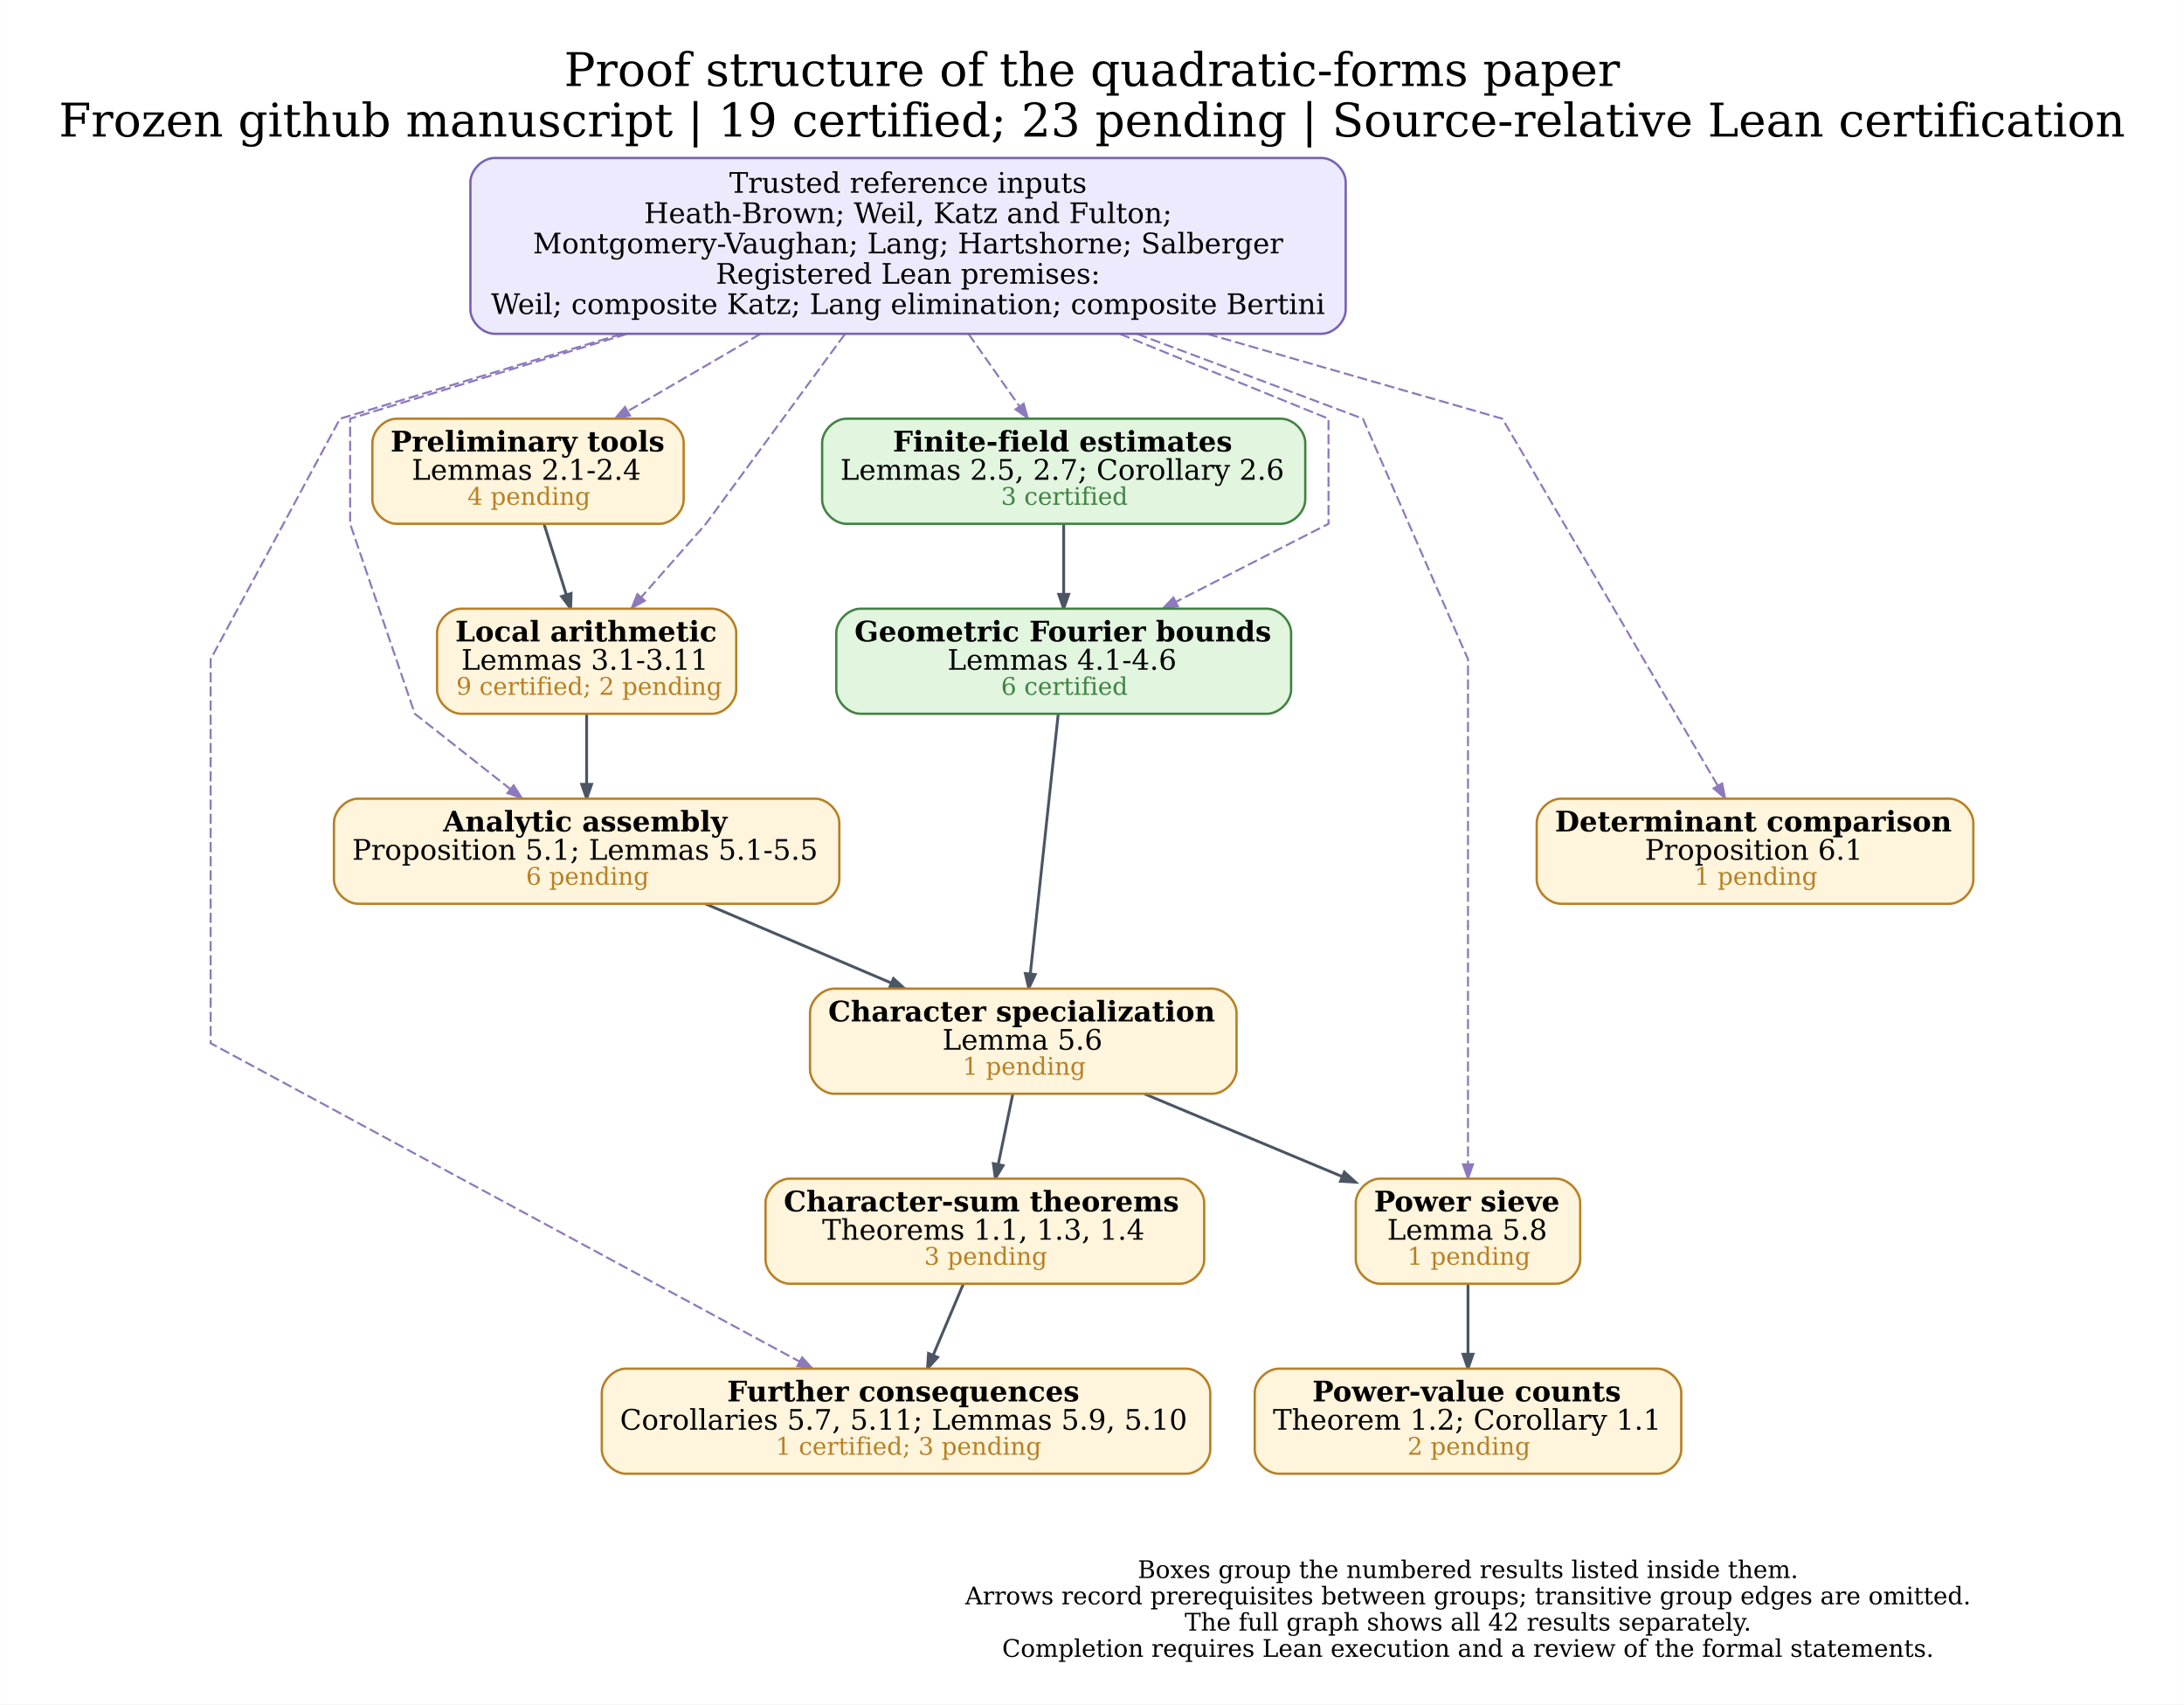
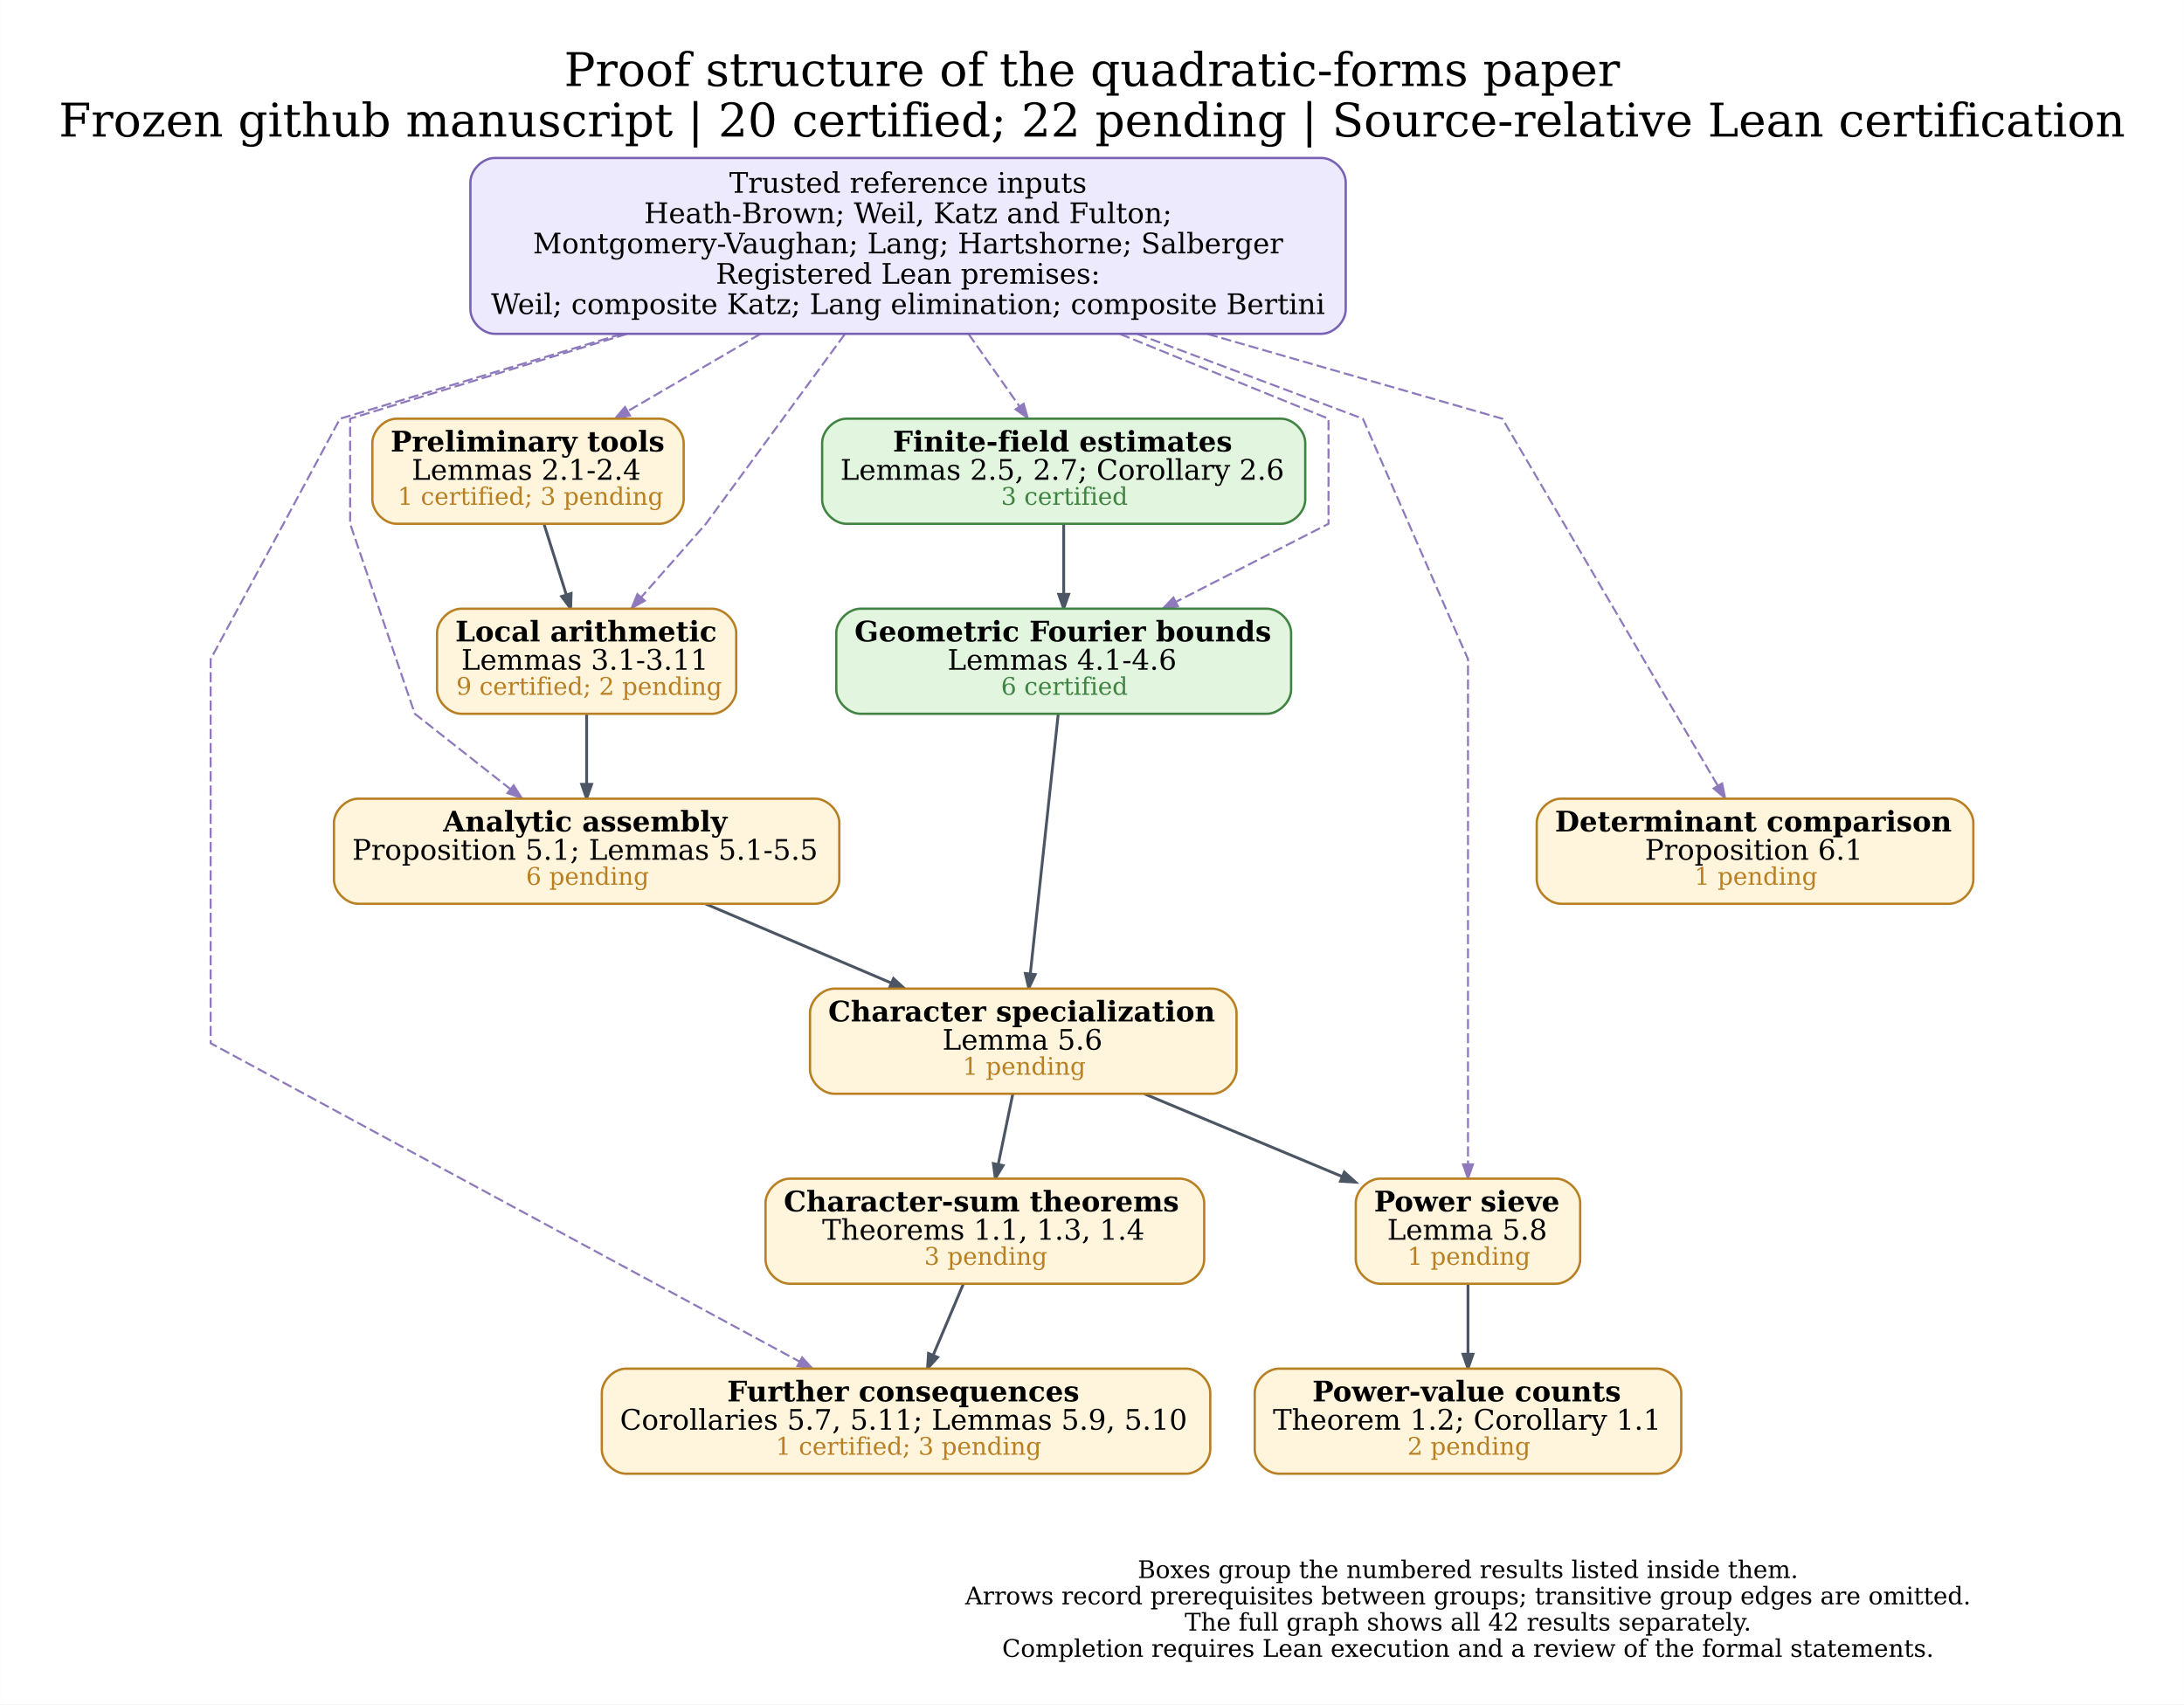
<svg xmlns="http://www.w3.org/2000/svg" xmlns:xlink="http://www.w3.org/1999/xlink" width="1080pt" height="843pt" viewBox="0.00 0.00 1080.32 843.32">
  <g id="graph0" class="graph" transform="scale(1 1) rotate(0) translate(20.16 823.16)">
    <polygon fill="white" stroke="transparent" points="-20.16,20.16 -20.16,-823.16 1060.16,-823.16 1060.16,20.16 -20.16,20.16" />
    <text text-anchor="middle" x="520" y="-780.6" font-family="DejaVu Serif" font-size="23.00">Proof structure of the quadratic-forms paper</text>
-     <text text-anchor="middle" x="520" y="-755.6" font-family="DejaVu Serif" font-size="23.00">Frozen github manuscript | 19 certified; 23 pending | Source-relative Lean certification</text>
+     <text text-anchor="middle" x="520" y="-755.6" font-family="DejaVu Serif" font-size="23.00">Frozen github manuscript | 20 certified; 22 pending | Source-relative Lean certification</text>
    <g id="edge16" class="edge">
      <path fill="none" stroke="#8d79bc" stroke-dasharray="5,2" d="M355.78,-657.85C333.82,-645.06 310.27,-631.35 290.25,-619.69" />
      <polygon fill="#8d79bc" stroke="#8d79bc" points="291.44,-617.54 284.16,-616.14 288.97,-621.78 291.44,-617.54" />
    </g>
    <g id="edge12" class="edge">
      <path fill="none" stroke="#8d79bc" stroke-dasharray="5,2" d="M458.99,-657.85C467.33,-645.99 476.23,-633.34 484.01,-622.27" />
      <polygon fill="#8d79bc" stroke="#8d79bc" points="486.19,-623.43 488.21,-616.3 482.18,-620.61 486.19,-623.43" />
    </g>
    <g id="edge15" class="edge">
      <path fill="none" stroke="#8d79bc" stroke-dasharray="5,2" d="M397.63,-657.69C368.31,-617.65 329,-564 329,-564 329,-564 312.59,-545.36 297.07,-527.74" />
      <polygon fill="#8d79bc" stroke="#8d79bc" points="298.77,-525.96 292.31,-522.33 295.09,-529.2 298.77,-525.96" />
    </g>
    <g id="edge14" class="edge">
      <path fill="none" stroke="#8d79bc" stroke-dasharray="5,2" d="M533.91,-657.88C585.61,-636.88 637,-616 637,-616 637,-616 637,-564 637,-564 637,-564 597.41,-543.75 561.75,-525.51" />
      <polygon fill="#8d79bc" stroke="#8d79bc" points="562.5,-523.15 555.15,-522.14 560.27,-527.51 562.5,-523.15" />
    </g>
    <g id="edge10" class="edge">
      <path fill="none" stroke="#8d79bc" stroke-dasharray="5,2" d="M289.79,-657.88C221.19,-636.88 153,-616 153,-616 153,-616 153,-564 153,-564 153,-564 185,-470 185,-470 185,-470 209.47,-450.71 232.15,-432.83" />
      <polygon fill="#8d79bc" stroke="#8d79bc" points="233.88,-434.59 237.87,-428.33 230.85,-430.74 233.88,-434.59" />
    </g>
    <g id="edge17" class="edge">
      <path fill="none" stroke="#8d79bc" stroke-dasharray="5,2" d="M542.49,-657.88C598.41,-636.88 654,-616 654,-616 654,-616 706,-497 706,-497 706,-497 706,-497 706,-401 706,-401 706,-300.53 706,-247.27" />
      <polygon fill="#8d79bc" stroke="#8d79bc" points="708.45,-247.08 706,-240.08 703.55,-247.08 708.45,-247.08" />
    </g>
    <g id="edge11" class="edge">
      <path fill="none" stroke="#8d79bc" stroke-dasharray="5,2" d="M287.27,-657.88C217.43,-636.88 148,-616 148,-616 148,-616 84,-497 84,-497 84,-497 84,-497 84,-307 84,-307 279.05,-201.54 375.41,-149.44" />
      <polygon fill="#8d79bc" stroke="#8d79bc" points="376.61,-151.57 381.61,-146.08 374.28,-147.26 376.61,-151.57" />
    </g>
    <g id="edge13" class="edge">
      <path fill="none" stroke="#8d79bc" stroke-dasharray="5,2" d="M577.29,-657.88C650.36,-636.88 723,-616 723,-616 723,-616 794.74,-493.76 829.52,-434.49" />
      <polygon fill="#8d79bc" stroke="#8d79bc" points="831.74,-435.55 833.17,-428.27 827.51,-433.07 831.74,-435.55" />
    </g>
    <g id="edge8" class="edge">
      <path fill="none" stroke="#4b5563" stroke-width="1.4" d="M248.92,-563.86C252.31,-553.11 256.31,-540.43 259.91,-529.02" />
      <polygon fill="#4b5563" stroke="#4b5563" stroke-width="1.4" points="262.32,-529.52 262.09,-522.11 257.64,-528.05 262.32,-529.52" />
    </g>
    <g id="edge4" class="edge">
      <path fill="none" stroke="#4b5563" stroke-width="1.4" d="M506,-563.86C506,-553.21 506,-540.67 506,-529.34" />
      <polygon fill="#4b5563" stroke="#4b5563" stroke-width="1.4" points="508.45,-529.11 506,-522.11 503.55,-529.11 508.45,-529.11" />
    </g>
    <g id="edge6" class="edge">
      <path fill="none" stroke="#4b5563" stroke-width="1.4" d="M270,-469.86C270,-459.21 270,-446.67 270,-435.34" />
      <polygon fill="#4b5563" stroke="#4b5563" stroke-width="1.4" points="272.45,-435.11 270,-428.11 267.55,-435.11 272.45,-435.11" />
    </g>
    <g id="edge5" class="edge">
      <path fill="none" stroke="#4b5563" stroke-width="1.4" d="M503.3,-469.92C499.72,-436.63 493.4,-377.84 489.47,-341.28" />
      <polygon fill="#4b5563" stroke="#4b5563" stroke-width="1.4" points="491.9,-340.98 488.72,-334.28 487.03,-341.5 491.9,-340.98" />
    </g>
    <g id="edge1" class="edge">
      <path fill="none" stroke="#4b5563" stroke-width="1.4" d="M328.74,-375.98C357.19,-363.86 391.45,-349.27 420.72,-336.8" />
      <polygon fill="#4b5563" stroke="#4b5563" stroke-width="1.4" points="421.79,-339.01 427.27,-334.01 419.87,-334.5 421.79,-339.01" />
    </g>
    <g id="edge3" class="edge">
      <path fill="none" stroke="#4b5563" stroke-width="1.4" d="M545.83,-281.98C576.24,-269.27 613.16,-253.83 643.88,-240.98" />
      <polygon fill="#4b5563" stroke="#4b5563" stroke-width="1.4" points="644.83,-243.24 650.34,-238.27 642.94,-238.72 644.83,-243.24" />
    </g>
    <g id="edge2" class="edge">
      <path fill="none" stroke="#4b5563" stroke-width="1.4" d="M480.81,-281.86C478.59,-271.11 475.97,-258.43 473.61,-247.02" />
      <polygon fill="#4b5563" stroke="#4b5563" stroke-width="1.4" points="476,-246.47 472.19,-240.11 471.2,-247.46 476,-246.47" />
    </g>
    <g id="edge9" class="edge">
      <path fill="none" stroke="#4b5563" stroke-width="1.4" d="M706,-187.86C706,-177.21 706,-164.67 706,-153.34" />
      <polygon fill="#4b5563" stroke="#4b5563" stroke-width="1.4" points="708.45,-153.11 706,-146.11 703.55,-153.11 708.45,-153.11" />
    </g>
    <g id="edge7" class="edge">
      <path fill="none" stroke="#4b5563" stroke-width="1.4" d="M456.34,-187.86C451.74,-177.01 446.31,-164.19 441.44,-152.7" />
      <polygon fill="#4b5563" stroke="#4b5563" stroke-width="1.4" points="443.63,-151.6 438.64,-146.11 439.12,-153.51 443.63,-151.6" />
    </g>
    <g id="node1" class="node">
      <path fill="#eeeafd" stroke="#7762b4" stroke-width="1.15" d="M633.5,-745C633.5,-745 224.5,-745 224.5,-745 218.5,-745 212.5,-739 212.5,-733 212.5,-733 212.5,-670 212.5,-670 212.5,-664 218.5,-658 224.5,-658 224.5,-658 633.5,-658 633.5,-658 639.5,-658 645.5,-664 645.5,-670 645.5,-670 645.5,-733 645.5,-733 645.5,-739 639.5,-745 633.5,-745" />
      <text text-anchor="middle" x="429" y="-727.8" font-family="DejaVu Serif" font-size="14.00">Trusted reference inputs</text>
      <text text-anchor="middle" x="429" y="-712.8" font-family="DejaVu Serif" font-size="14.00">Heath-Brown; Weil, Katz and Fulton;</text>
      <text text-anchor="middle" x="429" y="-697.8" font-family="DejaVu Serif" font-size="14.00">Montgomery-Vaughan; Lang; Hartshorne; Salberger</text>
      <text text-anchor="middle" x="429" y="-682.8" font-family="DejaVu Serif" font-size="14.00">Registered Lean premises:</text>
      <text text-anchor="middle" x="429" y="-667.8" font-family="DejaVu Serif" font-size="14.00">Weil; composite Katz; Lang elimination; composite Bertini</text>
    </g>
    <g id="node2" class="node">
      <g id="a_node2">
-         <a xlink:href="https://github.com/nicolasrobles/quaternary-quadratic-forms/blob/main/INVENTORY.md" xlink:title="&lt;B&gt;Preliminary tools&lt;/B&gt;&lt;BR/&gt;Lemmas 2.1-2.4&lt;BR/&gt;&lt;FONT POINT-SIZE=&quot;12&quot; COLOR=&quot;#b88023&quot;&gt;4 pending&lt;/FONT&gt;" target="_blank">
+         <a xlink:href="https://github.com/nicolasrobles/quaternary-quadratic-forms/blob/main/INVENTORY.md" xlink:title="&lt;B&gt;Preliminary tools&lt;/B&gt;&lt;BR/&gt;Lemmas 2.1-2.4&lt;BR/&gt;&lt;FONT POINT-SIZE=&quot;12&quot; COLOR=&quot;#b88023&quot;&gt;1 certified; 3 pending&lt;/FONT&gt;" target="_blank">
          <path fill="#fff4dc" stroke="#b88023" stroke-width="1.15" d="M306,-616C306,-616 176,-616 176,-616 170,-616 164,-610 164,-604 164,-604 164,-576 164,-576 164,-570 170,-564 176,-564 176,-564 306,-564 306,-564 312,-564 318,-570 318,-576 318,-576 318,-604 318,-604 318,-610 312,-616 306,-616" />
          <text text-anchor="start" x="173" y="-599.8" font-family="DejaVu Serif" font-weight="bold" font-size="14.00">Preliminary tools</text>
          <text text-anchor="start" x="183.5" y="-585.8" font-family="DejaVu Serif" font-size="14.00">Lemmas 2.1-2.4</text>
-           <text text-anchor="start" x="211" y="-573.4" font-family="DejaVu Serif" font-size="12.00" fill="#b88023">4 pending</text>
+           <text text-anchor="start" x="176.5" y="-573.4" font-family="DejaVu Serif" font-size="12.00" fill="#b88023">1 certified; 3 pending</text>
        </a>
      </g>
    </g>
    <g id="node3" class="node">
      <g id="a_node3">
        <a xlink:href="https://github.com/nicolasrobles/quaternary-quadratic-forms/blob/main/INVENTORY.md" xlink:title="&lt;B&gt;Finite-field estimates&lt;/B&gt;&lt;BR/&gt;Lemmas 2.5, 2.7; Corollary 2.6&lt;BR/&gt;&lt;FONT POINT-SIZE=&quot;12&quot; COLOR=&quot;#408342&quot;&gt;3 certified&lt;/FONT&gt;" target="_blank">
          <path fill="#e1f5df" stroke="#408342" stroke-width="1.15" d="M613.5,-616C613.5,-616 398.5,-616 398.5,-616 392.5,-616 386.5,-610 386.5,-604 386.5,-604 386.5,-576 386.5,-576 386.5,-570 392.5,-564 398.5,-564 398.5,-564 613.5,-564 613.5,-564 619.5,-564 625.5,-570 625.5,-576 625.5,-576 625.5,-604 625.5,-604 625.5,-610 619.5,-616 613.5,-616" />
          <text text-anchor="start" x="421.5" y="-599.8" font-family="DejaVu Serif" font-weight="bold" font-size="14.00">Finite-field estimates</text>
          <text text-anchor="start" x="395.5" y="-585.8" font-family="DejaVu Serif" font-size="14.00">Lemmas 2.5, 2.7; Corollary 2.6</text>
          <text text-anchor="start" x="475" y="-573.4" font-family="DejaVu Serif" font-size="12.00" fill="#408342">3 certified</text>
        </a>
      </g>
    </g>
    <g id="node4" class="node">
      <g id="a_node4">
        <a xlink:href="https://github.com/nicolasrobles/quaternary-quadratic-forms/blob/main/INVENTORY.md" xlink:title="&lt;B&gt;Local arithmetic&lt;/B&gt;&lt;BR/&gt;Lemmas 3.1-3.11&lt;BR/&gt;&lt;FONT POINT-SIZE=&quot;12&quot; COLOR=&quot;#b88023&quot;&gt;9 certified; 2 pending&lt;/FONT&gt;" target="_blank">
          <path fill="#fff4dc" stroke="#b88023" stroke-width="1.15" d="M332,-522C332,-522 208,-522 208,-522 202,-522 196,-516 196,-510 196,-510 196,-482 196,-482 196,-476 202,-470 208,-470 208,-470 332,-470 332,-470 338,-470 344,-476 344,-482 344,-482 344,-510 344,-510 344,-516 338,-522 332,-522" />
          <text text-anchor="start" x="205" y="-505.8" font-family="DejaVu Serif" font-weight="bold" font-size="14.00">Local arithmetic</text>
          <text text-anchor="start" x="208" y="-491.8" font-family="DejaVu Serif" font-size="14.00">Lemmas 3.1-3.11</text>
          <text text-anchor="start" x="205.5" y="-479.4" font-family="DejaVu Serif" font-size="12.00" fill="#b88023">9 certified; 2 pending</text>
        </a>
      </g>
    </g>
    <g id="node5" class="node">
      <g id="a_node5">
        <a xlink:href="https://github.com/nicolasrobles/quaternary-quadratic-forms/blob/main/INVENTORY.md" xlink:title="&lt;B&gt;Geometric Fourier bounds&lt;/B&gt;&lt;BR/&gt;Lemmas 4.1-4.6&lt;BR/&gt;&lt;FONT POINT-SIZE=&quot;12&quot; COLOR=&quot;#408342&quot;&gt;6 certified&lt;/FONT&gt;" target="_blank">
          <path fill="#e1f5df" stroke="#408342" stroke-width="1.15" d="M606.5,-522C606.5,-522 405.5,-522 405.5,-522 399.5,-522 393.5,-516 393.5,-510 393.5,-510 393.5,-482 393.5,-482 393.5,-476 399.5,-470 405.5,-470 405.5,-470 606.5,-470 606.5,-470 612.5,-470 618.5,-476 618.5,-482 618.5,-482 618.5,-510 618.5,-510 618.5,-516 612.5,-522 606.5,-522" />
          <text text-anchor="start" x="402.5" y="-505.8" font-family="DejaVu Serif" font-weight="bold" font-size="14.00">Geometric Fourier bounds</text>
          <text text-anchor="start" x="448.5" y="-491.8" font-family="DejaVu Serif" font-size="14.00">Lemmas 4.1-4.6</text>
          <text text-anchor="start" x="475" y="-479.4" font-family="DejaVu Serif" font-size="12.00" fill="#408342">6 certified</text>
        </a>
      </g>
    </g>
    <g id="node6" class="node">
      <g id="a_node6">
        <a xlink:href="https://github.com/nicolasrobles/quaternary-quadratic-forms/blob/main/INVENTORY.md" xlink:title="&lt;B&gt;Analytic assembly&lt;/B&gt;&lt;BR/&gt;Proposition 5.1; Lemmas 5.1-5.5&lt;BR/&gt;&lt;FONT POINT-SIZE=&quot;12&quot; COLOR=&quot;#b88023&quot;&gt;6 pending&lt;/FONT&gt;" target="_blank">
          <path fill="#fff4dc" stroke="#b88023" stroke-width="1.15" d="M383,-428C383,-428 157,-428 157,-428 151,-428 145,-422 145,-416 145,-416 145,-388 145,-388 145,-382 151,-376 157,-376 157,-376 383,-376 383,-376 389,-376 395,-382 395,-388 395,-388 395,-416 395,-416 395,-422 389,-428 383,-428" />
          <text text-anchor="start" x="199" y="-411.8" font-family="DejaVu Serif" font-weight="bold" font-size="14.00">Analytic assembly</text>
          <text text-anchor="start" x="154" y="-397.8" font-family="DejaVu Serif" font-size="14.00">Proposition 5.1; Lemmas 5.1-5.5</text>
          <text text-anchor="start" x="240" y="-385.4" font-family="DejaVu Serif" font-size="12.00" fill="#b88023">6 pending</text>
        </a>
      </g>
    </g>
    <g id="node7" class="node">
      <g id="a_node7">
        <a xlink:href="https://github.com/nicolasrobles/quaternary-quadratic-forms/blob/main/INVENTORY.md" xlink:title="&lt;B&gt;Character specialization&lt;/B&gt;&lt;BR/&gt;Lemma 5.6&lt;BR/&gt;&lt;FONT POINT-SIZE=&quot;12&quot; COLOR=&quot;#b88023&quot;&gt;1 pending&lt;/FONT&gt;" target="_blank">
          <path fill="#fff4dc" stroke="#b88023" stroke-width="1.15" d="M579.5,-334C579.5,-334 392.5,-334 392.5,-334 386.5,-334 380.5,-328 380.5,-322 380.5,-322 380.5,-294 380.5,-294 380.5,-288 386.5,-282 392.5,-282 392.5,-282 579.5,-282 579.5,-282 585.5,-282 591.5,-288 591.5,-294 591.5,-294 591.5,-322 591.5,-322 591.5,-328 585.5,-334 579.5,-334" />
          <text text-anchor="start" x="389.5" y="-317.8" font-family="DejaVu Serif" font-weight="bold" font-size="14.00">Character specialization</text>
          <text text-anchor="start" x="446" y="-303.8" font-family="DejaVu Serif" font-size="14.00">Lemma 5.6</text>
          <text text-anchor="start" x="456" y="-291.4" font-family="DejaVu Serif" font-size="12.00" fill="#b88023">1 pending</text>
        </a>
      </g>
    </g>
    <g id="node8" class="node">
      <g id="a_node8">
        <a xlink:href="https://github.com/nicolasrobles/quaternary-quadratic-forms/blob/main/INVENTORY.md" xlink:title="&lt;B&gt;Power sieve&lt;/B&gt;&lt;BR/&gt;Lemma 5.8&lt;BR/&gt;&lt;FONT POINT-SIZE=&quot;12&quot; COLOR=&quot;#b88023&quot;&gt;1 pending&lt;/FONT&gt;" target="_blank">
          <path fill="#fff4dc" stroke="#b88023" stroke-width="1.15" d="M749.5,-240C749.5,-240 662.5,-240 662.5,-240 656.5,-240 650.5,-234 650.5,-228 650.5,-228 650.5,-200 650.5,-200 650.5,-194 656.5,-188 662.5,-188 662.5,-188 749.5,-188 749.5,-188 755.5,-188 761.5,-194 761.5,-200 761.5,-200 761.5,-228 761.5,-228 761.5,-234 755.5,-240 749.5,-240" />
          <text text-anchor="start" x="659.5" y="-223.8" font-family="DejaVu Serif" font-weight="bold" font-size="14.00">Power sieve</text>
          <text text-anchor="start" x="666" y="-209.8" font-family="DejaVu Serif" font-size="14.00">Lemma 5.8</text>
          <text text-anchor="start" x="676" y="-197.4" font-family="DejaVu Serif" font-size="12.00" fill="#b88023">1 pending</text>
        </a>
      </g>
    </g>
    <g id="node9" class="node">
      <g id="a_node9">
        <a xlink:href="https://github.com/nicolasrobles/quaternary-quadratic-forms/blob/main/INVENTORY.md" xlink:title="&lt;B&gt;Further consequences&lt;/B&gt;&lt;BR/&gt;Corollaries 5.7, 5.11; Lemmas 5.9, 5.10&lt;BR/&gt;&lt;FONT POINT-SIZE=&quot;12&quot; COLOR=&quot;#b88023&quot;&gt;1 certified; 3 pending&lt;/FONT&gt;" target="_blank">
          <path fill="#fff4dc" stroke="#b88023" stroke-width="1.15" d="M566.5,-146C566.5,-146 289.5,-146 289.5,-146 283.5,-146 277.5,-140 277.5,-134 277.5,-134 277.5,-106 277.5,-106 277.5,-100 283.5,-94 289.5,-94 289.5,-94 566.5,-94 566.5,-94 572.5,-94 578.5,-100 578.5,-106 578.5,-106 578.5,-134 578.5,-134 578.5,-140 572.5,-146 566.5,-146" />
          <text text-anchor="start" x="339.5" y="-129.8" font-family="DejaVu Serif" font-weight="bold" font-size="14.00">Further consequences</text>
          <text text-anchor="start" x="286.5" y="-115.8" font-family="DejaVu Serif" font-size="14.00">Corollaries 5.7, 5.11; Lemmas 5.9, 5.10</text>
          <text text-anchor="start" x="363.5" y="-103.4" font-family="DejaVu Serif" font-size="12.00" fill="#b88023">1 certified; 3 pending</text>
        </a>
      </g>
    </g>
    <g id="node10" class="node">
      <g id="a_node10">
        <a xlink:href="https://github.com/nicolasrobles/quaternary-quadratic-forms/blob/main/INVENTORY.md" xlink:title="&lt;B&gt;Character-sum theorems&lt;/B&gt;&lt;BR/&gt;Theorems 1.1, 1.3, 1.4&lt;BR/&gt;&lt;FONT POINT-SIZE=&quot;12&quot; COLOR=&quot;#b88023&quot;&gt;3 pending&lt;/FONT&gt;" target="_blank">
          <path fill="#fff4dc" stroke="#b88023" stroke-width="1.15" d="M563.5,-240C563.5,-240 370.5,-240 370.5,-240 364.5,-240 358.5,-234 358.5,-228 358.5,-228 358.5,-200 358.5,-200 358.5,-194 364.5,-188 370.5,-188 370.5,-188 563.5,-188 563.5,-188 569.5,-188 575.5,-194 575.5,-200 575.5,-200 575.5,-228 575.5,-228 575.5,-234 569.5,-240 563.5,-240" />
          <text text-anchor="start" x="367.5" y="-223.8" font-family="DejaVu Serif" font-weight="bold" font-size="14.00">Character-sum theorems</text>
          <text text-anchor="start" x="386.5" y="-209.8" font-family="DejaVu Serif" font-size="14.00">Theorems 1.1, 1.3, 1.4</text>
          <text text-anchor="start" x="437" y="-197.4" font-family="DejaVu Serif" font-size="12.00" fill="#b88023">3 pending</text>
        </a>
      </g>
    </g>
    <g id="node11" class="node">
      <g id="a_node11">
        <a xlink:href="https://github.com/nicolasrobles/quaternary-quadratic-forms/blob/main/INVENTORY.md" xlink:title="&lt;B&gt;Power-value counts&lt;/B&gt;&lt;BR/&gt;Theorem 1.2; Corollary 1.1&lt;BR/&gt;&lt;FONT POINT-SIZE=&quot;12&quot; COLOR=&quot;#b88023&quot;&gt;2 pending&lt;/FONT&gt;" target="_blank">
          <path fill="#fff4dc" stroke="#b88023" stroke-width="1.15" d="M799.5,-146C799.5,-146 612.5,-146 612.5,-146 606.5,-146 600.5,-140 600.5,-134 600.5,-134 600.5,-106 600.5,-106 600.5,-100 606.5,-94 612.5,-94 612.5,-94 799.5,-94 799.5,-94 805.5,-94 811.5,-100 811.5,-106 811.5,-106 811.5,-134 811.5,-134 811.5,-140 805.5,-146 799.5,-146" />
          <text text-anchor="start" x="629" y="-129.8" font-family="DejaVu Serif" font-weight="bold" font-size="14.00">Power-value counts</text>
          <text text-anchor="start" x="609.5" y="-115.8" font-family="DejaVu Serif" font-size="14.00">Theorem 1.2; Corollary 1.1</text>
          <text text-anchor="start" x="676" y="-103.4" font-family="DejaVu Serif" font-size="12.00" fill="#b88023">2 pending</text>
        </a>
      </g>
    </g>
    <g id="node12" class="node">
      <g id="a_node12">
        <a xlink:href="https://github.com/nicolasrobles/quaternary-quadratic-forms/blob/main/INVENTORY.md" xlink:title="&lt;B&gt;Determinant comparison&lt;/B&gt;&lt;BR/&gt;Proposition 6.1&lt;BR/&gt;&lt;FONT POINT-SIZE=&quot;12&quot; COLOR=&quot;#b88023&quot;&gt;1 pending&lt;/FONT&gt;" target="_blank">
          <path fill="#fff4dc" stroke="#b88023" stroke-width="1.15" d="M944,-428C944,-428 752,-428 752,-428 746,-428 740,-422 740,-416 740,-416 740,-388 740,-388 740,-382 746,-376 752,-376 752,-376 944,-376 944,-376 950,-376 956,-382 956,-388 956,-388 956,-416 956,-416 956,-422 950,-428 944,-428" />
          <text text-anchor="start" x="749" y="-411.8" font-family="DejaVu Serif" font-weight="bold" font-size="14.00">Determinant comparison</text>
          <text text-anchor="start" x="793.5" y="-397.8" font-family="DejaVu Serif" font-size="14.00">Proposition 6.1</text>
          <text text-anchor="start" x="818" y="-385.4" font-family="DejaVu Serif" font-size="12.00" fill="#b88023">1 pending</text>
        </a>
      </g>
    </g>
    <g id="node13" class="node">
      <text text-anchor="middle" x="706" y="-42.4" font-family="DejaVu Serif" font-size="12.00">Boxes group the numbered results listed inside them.</text>
      <text text-anchor="middle" x="706" y="-29.4" font-family="DejaVu Serif" font-size="12.00">Arrows record prerequisites between groups; transitive group edges are omitted.</text>
      <text text-anchor="middle" x="706" y="-16.4" font-family="DejaVu Serif" font-size="12.00">The full graph shows all 42 results separately.</text>
      <text text-anchor="middle" x="706" y="-3.4" font-family="DejaVu Serif" font-size="12.00">Completion requires Lean execution and a review of the formal statements.</text>
    </g>
  </g>
</svg>
